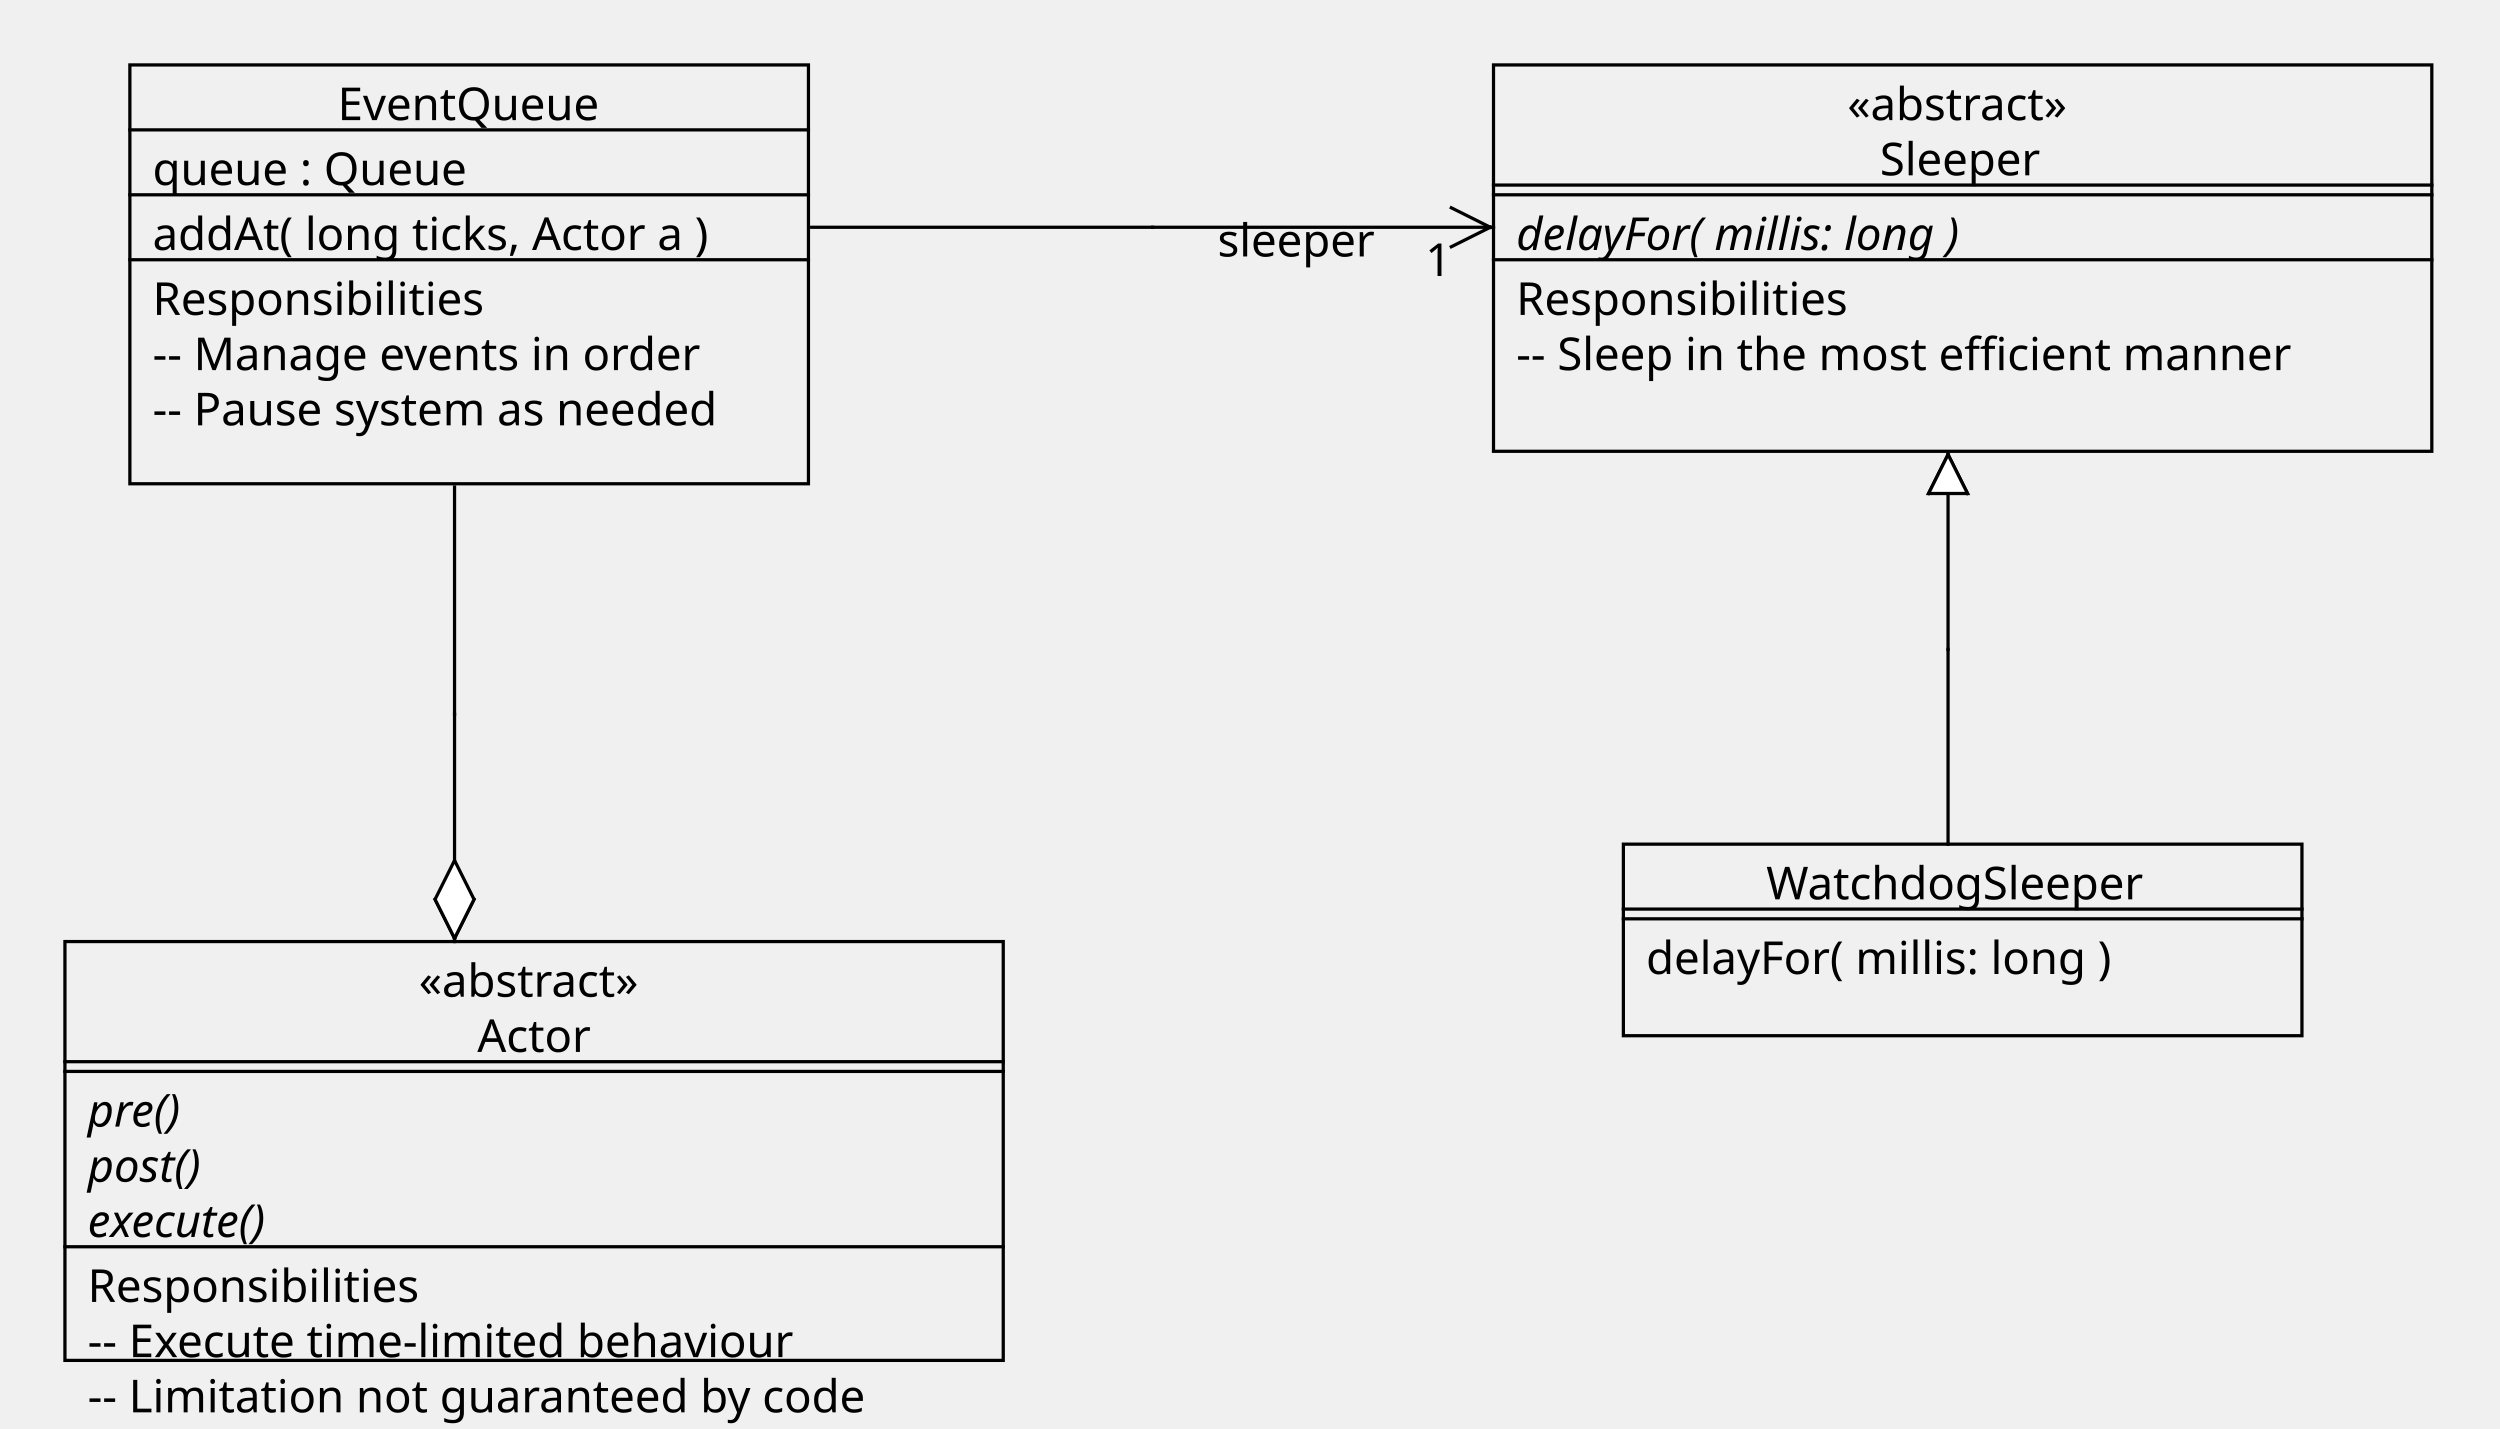
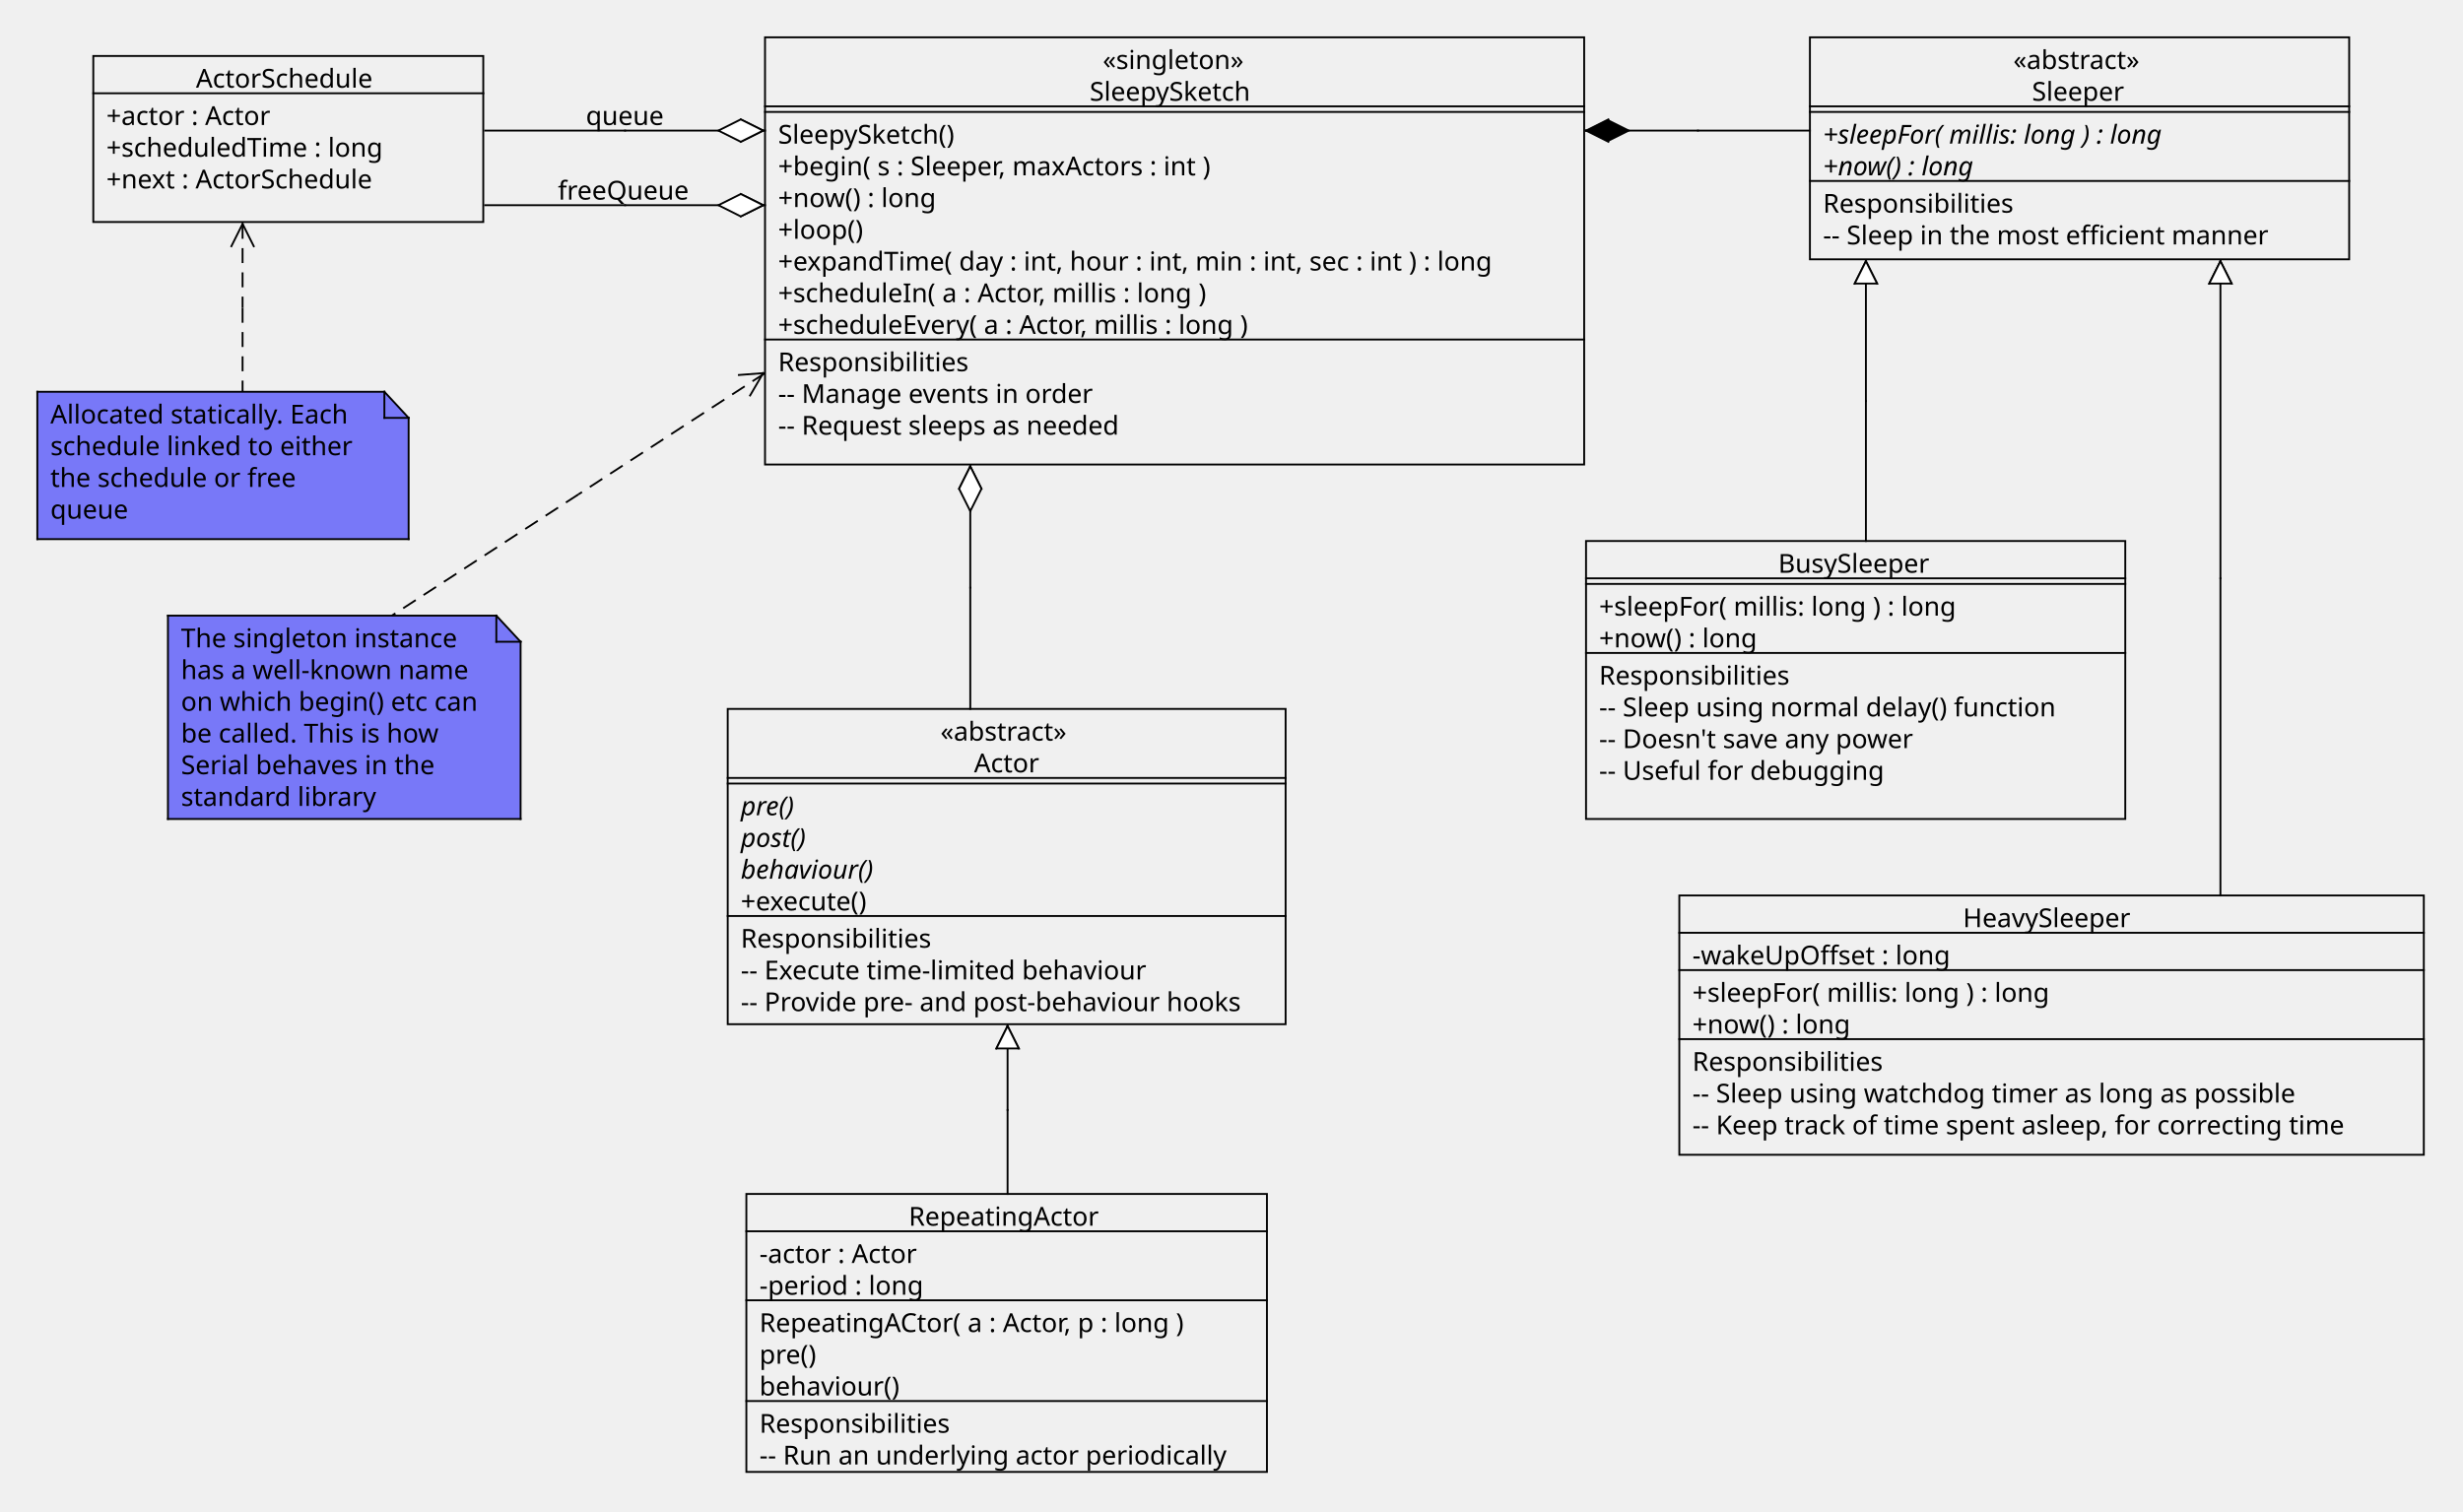
- <svg xmlns="http://www.w3.org/2000/svg" fill-opacity="1" color-rendering="auto" color-interpolation="auto" stroke="black" text-rendering="auto" stroke-linecap="square" width="770" stroke-miterlimit="10" stroke-opacity="1" shape-rendering="auto" fill="black" stroke-dasharray="none" font-weight="normal" stroke-width="1" viewBox="50 30 770 440" height="440" font-family="'Dialog'" font-style="normal" stroke-linejoin="miter" font-size="12" stroke-dashoffset="0" image-rendering="auto">
+ <svg xmlns="http://www.w3.org/2000/svg" fill-opacity="1" color-rendering="auto" color-interpolation="auto" stroke="black" text-rendering="auto" stroke-linecap="square" width="1320" stroke-miterlimit="10" stroke-opacity="1" shape-rendering="auto" fill="black" stroke-dasharray="none" font-weight="normal" stroke-width="1" viewBox="-20 -20 1320 810" height="810" font-family="'Dialog'" font-style="normal" stroke-linejoin="miter" font-size="12" stroke-dashoffset="0" image-rendering="auto">
  <defs id="genericDefs" />
  <g>
-     <g fill="white" font-size="14" font-family="sans-serif" transform="translate(90,50)" stroke="white">
-       <rect x="0" width="209" height="129" y="0" opacity="0" stroke="none" />
-       <rect fill="none" x="0" width="209" height="129" y="0" stroke="black" />
-       <text fill="black" x="64" xml:space="preserve" y="17" stroke="none">EventQueue</text>
-       <line y2="20" fill="none" x1="0" x2="209" stroke="black" y1="20" />
-       <text fill="black" x="7" xml:space="preserve" y="37" stroke="none">queue : Queue</text>
-       <line y2="40" fill="none" x1="0" x2="209" stroke="black" y1="40" />
-       <text fill="black" x="7" xml:space="preserve" y="57" stroke="none">addAt( long ticks, Actor a )</text>
-       <line y2="60" fill="none" x1="0" x2="209" stroke="black" y1="60" />
-       <text fill="black" x="7" xml:space="preserve" y="77" stroke="none">Responsibilities</text>
-       <text fill="black" x="7" xml:space="preserve" y="94" stroke="none">-- Manage events in order</text>
-       <text fill="black" x="7" xml:space="preserve" y="111" stroke="none">-- Pause system as needed</text>
-       <rect x="0" y="0" transform="translate(420,0)" width="289" height="119" opacity="0" stroke="none" />
-       <rect x="0" y="0" transform="translate(420,0)" fill="none" width="289" height="119" stroke="black" />
-       <text fill="black" x="109" xml:space="preserve" y="17" transform="translate(420,0)" stroke="none">«abstract»</text>
-       <text fill="black" x="119" xml:space="preserve" y="34" transform="translate(420,0)" stroke="none">Sleeper</text>
-       <line transform="translate(420,0)" fill="none" x1="0" x2="289" y1="37" y2="37" stroke="black" />
-       <line transform="translate(420,0)" fill="none" x1="0" x2="289" y1="40" y2="40" stroke="black" />
-       <text x="7" y="57" transform="translate(420,0)" fill="black" font-style="italic" stroke="none" xml:space="preserve">delayFor( millis: long )</text>
-       <line transform="translate(420,0)" fill="none" x1="0" x2="289" y1="60" y2="60" stroke="black" />
-       <text fill="black" x="7" xml:space="preserve" y="77" transform="translate(420,0)" stroke="none">Responsibilities</text>
-       <text fill="black" x="7" xml:space="preserve" y="94" transform="translate(420,0)" stroke="none">-- Sleep in the most efficient manner</text>
-       <rect x="0" y="0" transform="translate(460,240)" width="209" height="59" opacity="0" stroke="none" />
-       <rect x="0" y="0" transform="translate(460,240)" fill="none" width="209" height="59" stroke="black" />
-       <text fill="black" x="44" xml:space="preserve" y="17" transform="translate(460,240)" stroke="none">WatchdogSleeper</text>
-       <line transform="translate(460,240)" fill="none" x1="0" x2="209" y1="20" y2="20" stroke="black" />
-       <line transform="translate(460,240)" fill="none" x1="0" x2="209" y1="23" y2="23" stroke="black" />
-       <text fill="black" x="7" xml:space="preserve" y="40" transform="translate(460,240)" stroke="none">delayFor( millis: long )</text>
-       <line transform="translate(530,90)" fill="none" x1="30" x2="30" y1="30" y2="90" stroke="black" />
-       <line transform="translate(530,90)" fill="none" x1="30" x2="30" y1="90" y2="150" stroke="black" />
-       <line transform="translate(530,90)" fill="none" x1="30" x2="36" y1="30" y2="42" stroke="black" />
-       <line transform="translate(530,90)" fill="none" x1="30" x2="24" y1="30" y2="42" stroke="black" />
-       <polygon points=" 30 30 36 42 24 42" transform="translate(530,90)" stroke="none" />
-       <polygon fill="none" transform="translate(530,90)" points=" 30 30 36 42 24 42" stroke="black" />
-       <line transform="translate(180,20)" fill="none" x1="240" x2="135" y1="30" y2="30" stroke="black" />
-       <line transform="translate(180,20)" fill="none" x1="135" x2="30" y1="30" y2="30" stroke="black" />
-       <line transform="translate(180,20)" fill="none" x1="239" x2="227" y1="30" y2="36" stroke="black" />
-       <line transform="translate(180,20)" fill="none" x1="239" x2="227" y1="30" y2="24" stroke="black" />
-       <text fill="black" x="219" xml:space="preserve" y="45" transform="translate(180,20)" stroke="none">1</text>
-       <text fill="black" x="155" xml:space="preserve" y="39" transform="translate(180,20)" stroke="none">sleeper</text>
-       <rect x="0" y="0" transform="translate(-20,270)" width="289" height="129" opacity="0" stroke="none" />
-       <rect x="0" y="0" transform="translate(-20,270)" fill="none" width="289" height="129" stroke="black" />
-       <text fill="black" x="109" xml:space="preserve" y="17" transform="translate(-20,270)" stroke="none">«abstract»</text>
-       <text fill="black" x="127" xml:space="preserve" y="34" transform="translate(-20,270)" stroke="none">Actor</text>
-       <line transform="translate(-20,270)" fill="none" x1="0" x2="289" y1="37" y2="37" stroke="black" />
-       <line transform="translate(-20,270)" fill="none" x1="0" x2="289" y1="40" y2="40" stroke="black" />
-       <text x="7" y="57" transform="translate(-20,270)" fill="black" font-style="italic" stroke="none" xml:space="preserve">pre()</text>
-       <text x="7" y="74" transform="translate(-20,270)" fill="black" font-style="italic" stroke="none" xml:space="preserve">post()</text>
-       <text x="7" y="91" transform="translate(-20,270)" fill="black" font-style="italic" stroke="none" xml:space="preserve">execute()</text>
-       <line transform="translate(-20,270)" fill="none" x1="0" x2="289" y1="94" y2="94" stroke="black" />
-       <text fill="black" x="7" xml:space="preserve" y="111" transform="translate(-20,270)" stroke="none">Responsibilities</text>
-       <text fill="black" x="7" xml:space="preserve" y="128" transform="translate(-20,270)" stroke="none">-- Execute time-limited behaviour</text>
-       <text fill="black" x="7" xml:space="preserve" y="145" transform="translate(-20,270)" stroke="none">-- Limitation not guaranteed by code</text>
-       <line transform="translate(70,100)" fill="none" x1="30" x2="30" y1="170" y2="100" stroke="black" />
-       <line transform="translate(70,100)" fill="none" x1="30" x2="30" y1="100" y2="30" stroke="black" />
-       <line transform="translate(70,100)" fill="none" x1="30" x2="24" y1="169" y2="157" stroke="black" />
-       <line transform="translate(70,100)" fill="none" x1="30" x2="36" y1="169" y2="157" stroke="black" />
-       <polygon points=" 30 169 24 157 30 145 36 157" transform="translate(70,100)" stroke="none" />
-       <polygon fill="none" transform="translate(70,100)" points=" 30 169 24 157 30 145 36 157" stroke="black" />
+     <g fill="white" font-size="14" font-family="sans-serif" transform="translate(390,0)" stroke="white">
+       <rect x="0" width="439" height="229" y="0" opacity="0" stroke="none" />
+       <rect fill="none" x="0" width="439" height="229" y="0" stroke="black" />
+       <text fill="black" x="181" xml:space="preserve" y="17" stroke="none">«singleton»</text>
+       <text fill="black" x="174" xml:space="preserve" y="34" stroke="none">SleepySketch</text>
+       <line y2="37" fill="none" x1="0" x2="439" stroke="black" y1="37" />
+       <line y2="40" fill="none" x1="0" x2="439" stroke="black" y1="40" />
+       <text fill="black" x="7" xml:space="preserve" y="57" stroke="none">SleepySketch()</text>
+       <text fill="black" x="7" xml:space="preserve" y="74" stroke="none">+begin( s : Sleeper, maxActors : int )</text>
+       <text fill="black" x="7" xml:space="preserve" y="91" stroke="none">+now() : long</text>
+       <text fill="black" x="7" xml:space="preserve" y="108" stroke="none">+loop()</text>
+       <text fill="black" x="7" xml:space="preserve" y="125" stroke="none">+expandTime( day : int, hour : int, min : int, sec : int ) : long </text>
+       <text fill="black" x="7" xml:space="preserve" y="142" stroke="none">+scheduleIn( a : Actor, millis : long )</text>
+       <text fill="black" x="7" xml:space="preserve" y="159" stroke="none">+scheduleEvery( a : Actor, millis : long )</text>
+       <line y2="162" fill="none" x1="0" x2="439" stroke="black" y1="162" />
+       <text fill="black" x="7" xml:space="preserve" y="179" stroke="none">Responsibilities</text>
+       <text fill="black" x="7" xml:space="preserve" y="196" stroke="none">-- Manage events in order</text>
+       <text fill="black" x="7" xml:space="preserve" y="213" stroke="none">-- Request sleeps as needed</text>
+       <rect x="0" y="0" transform="translate(560,0)" width="289" height="119" opacity="0" stroke="none" />
+       <rect x="0" y="0" transform="translate(560,0)" fill="none" width="289" height="119" stroke="black" />
+       <text fill="black" x="109" xml:space="preserve" y="17" transform="translate(560,0)" stroke="none">«abstract»</text>
+       <text fill="black" x="119" xml:space="preserve" y="34" transform="translate(560,0)" stroke="none">Sleeper</text>
+       <line transform="translate(560,0)" fill="none" x1="0" x2="289" y1="37" y2="37" stroke="black" />
+       <line transform="translate(560,0)" fill="none" x1="0" x2="289" y1="40" y2="40" stroke="black" />
+       <text x="7" y="57" transform="translate(560,0)" fill="black" font-style="italic" stroke="none" xml:space="preserve">+sleepFor( millis: long ) : long</text>
+       <text x="7" y="74" transform="translate(560,0)" fill="black" font-style="italic" stroke="none" xml:space="preserve">+now() : long</text>
+       <line transform="translate(560,0)" fill="none" x1="0" x2="289" y1="77" y2="77" stroke="black" />
+       <text fill="black" x="7" xml:space="preserve" y="94" transform="translate(560,0)" stroke="none">Responsibilities</text>
+       <text fill="black" x="7" xml:space="preserve" y="111" transform="translate(560,0)" stroke="none">-- Sleep in the most efficient manner</text>
+       <rect x="0" y="0" transform="translate(490,460)" width="399" height="139" opacity="0" stroke="none" />
+       <rect x="0" y="0" transform="translate(490,460)" fill="none" width="399" height="139" stroke="black" />
+       <text fill="black" x="152" xml:space="preserve" y="17" transform="translate(490,460)" stroke="none">HeavySleeper</text>
+       <line transform="translate(490,460)" fill="none" x1="0" x2="399" y1="20" y2="20" stroke="black" />
+       <text fill="black" x="7" xml:space="preserve" y="37" transform="translate(490,460)" stroke="none">-wakeUpOffset : long</text>
+       <line transform="translate(490,460)" fill="none" x1="0" x2="399" y1="40" y2="40" stroke="black" />
+       <text fill="black" x="7" xml:space="preserve" y="57" transform="translate(490,460)" stroke="none">+sleepFor( millis: long ) : long</text>
+       <text fill="black" x="7" xml:space="preserve" y="74" transform="translate(490,460)" stroke="none">+now() : long</text>
+       <line transform="translate(490,460)" fill="none" x1="0" x2="399" y1="77" y2="77" stroke="black" />
+       <text fill="black" x="7" xml:space="preserve" y="94" transform="translate(490,460)" stroke="none">Responsibilities</text>
+       <text fill="black" x="7" xml:space="preserve" y="111" transform="translate(490,460)" stroke="none">-- Sleep using watchdog timer as long as possible</text>
+       <text fill="black" x="7" xml:space="preserve" y="128" transform="translate(490,460)" stroke="none">-- Keep track of time spent asleep, for correcting time</text>
+       <line transform="translate(750,90)" fill="none" x1="30" x2="30" y1="30" y2="200" stroke="black" />
+       <line transform="translate(750,90)" fill="none" x1="30" x2="30" y1="200" y2="370" stroke="black" />
+       <line transform="translate(750,90)" fill="none" x1="30" x2="36" y1="30" y2="42" stroke="black" />
+       <line transform="translate(750,90)" fill="none" x1="30" x2="24" y1="30" y2="42" stroke="black" />
+       <polygon points=" 30 30 36 42 24 42" transform="translate(750,90)" stroke="none" />
+       <polygon fill="none" transform="translate(750,90)" points=" 30 30 36 42 24 42" stroke="black" />
+       <rect x="0" y="0" transform="translate(-20,360)" width="299" height="169" opacity="0" stroke="none" />
+       <rect x="0" y="0" transform="translate(-20,360)" fill="none" width="299" height="169" stroke="black" />
+       <text fill="black" x="114" xml:space="preserve" y="17" transform="translate(-20,360)" stroke="none">«abstract»</text>
+       <text fill="black" x="132" xml:space="preserve" y="34" transform="translate(-20,360)" stroke="none">Actor</text>
+       <line transform="translate(-20,360)" fill="none" x1="0" x2="299" y1="37" y2="37" stroke="black" />
+       <line transform="translate(-20,360)" fill="none" x1="0" x2="299" y1="40" y2="40" stroke="black" />
+       <text x="7" y="57" transform="translate(-20,360)" fill="black" font-style="italic" stroke="none" xml:space="preserve">pre()</text>
+       <text x="7" y="74" transform="translate(-20,360)" fill="black" font-style="italic" stroke="none" xml:space="preserve">post()</text>
+       <text x="7" y="91" transform="translate(-20,360)" fill="black" font-style="italic" stroke="none" xml:space="preserve">behaviour()</text>
+       <text fill="black" x="7" xml:space="preserve" y="108" transform="translate(-20,360)" stroke="none">+execute()</text>
+       <line transform="translate(-20,360)" fill="none" x1="0" x2="299" y1="111" y2="111" stroke="black" />
+       <text fill="black" x="7" xml:space="preserve" y="128" transform="translate(-20,360)" stroke="none">Responsibilities</text>
+       <text fill="black" x="7" xml:space="preserve" y="145" transform="translate(-20,360)" stroke="none">-- Execute time-limited behaviour</text>
+       <text fill="black" x="7" xml:space="preserve" y="162" transform="translate(-20,360)" stroke="none">-- Provide pre- and post-behaviour hooks</text>
+       <rect x="0" y="0" transform="translate(440,270)" width="289" height="149" opacity="0" stroke="none" />
+       <rect x="0" y="0" transform="translate(440,270)" fill="none" width="289" height="149" stroke="black" />
+       <text fill="black" x="103" xml:space="preserve" y="17" transform="translate(440,270)" stroke="none">BusySleeper</text>
+       <line transform="translate(440,270)" fill="none" x1="0" x2="289" y1="20" y2="20" stroke="black" />
+       <line transform="translate(440,270)" fill="none" x1="0" x2="289" y1="23" y2="23" stroke="black" />
+       <text fill="black" x="7" xml:space="preserve" y="40" transform="translate(440,270)" stroke="none">+sleepFor( millis: long ) : long</text>
+       <text fill="black" x="7" xml:space="preserve" y="57" transform="translate(440,270)" stroke="none">+now() : long</text>
+       <line transform="translate(440,270)" fill="none" x1="0" x2="289" y1="60" y2="60" stroke="black" />
+       <text fill="black" x="7" xml:space="preserve" y="77" transform="translate(440,270)" stroke="none">Responsibilities</text>
+       <text fill="black" x="7" xml:space="preserve" y="94" transform="translate(440,270)" stroke="none">-- Sleep using normal delay() function</text>
+       <text fill="black" x="7" xml:space="preserve" y="111" transform="translate(440,270)" stroke="none">-- Doesn't save any power</text>
+       <text fill="black" x="7" xml:space="preserve" y="128" transform="translate(440,270)" stroke="none">-- Useful for debugging</text>
+       <line transform="translate(560,90)" fill="none" x1="30" x2="30" y1="30" y2="105" stroke="black" />
+       <line transform="translate(560,90)" fill="none" x1="30" x2="30" y1="105" y2="180" stroke="black" />
+       <line transform="translate(560,90)" fill="none" x1="30" x2="36" y1="30" y2="42" stroke="black" />
+       <line transform="translate(560,90)" fill="none" x1="30" x2="24" y1="30" y2="42" stroke="black" />
+       <polygon points=" 30 30 36 42 24 42" transform="translate(560,90)" stroke="none" />
+       <polygon fill="none" transform="translate(560,90)" points=" 30 30 36 42 24 42" stroke="black" />
+       <line transform="translate(410,20)" fill="none" x1="30" x2="90" y1="30" y2="30" stroke="black" />
+       <line transform="translate(410,20)" fill="none" x1="90" x2="150" y1="30" y2="30" stroke="black" />
+       <line transform="translate(410,20)" fill="none" x1="30" x2="42" y1="30" y2="24" stroke="black" />
+       <line transform="translate(410,20)" fill="none" x1="30" x2="42" y1="30" y2="36" stroke="black" />
+       <polygon fill="black" transform="translate(410,20)" points=" 30 30 42 24 54 30 42 36" stroke="none" />
+       <line transform="translate(80,200)" fill="none" x1="30" x2="30" y1="30" y2="95" stroke="black" />
+       <line transform="translate(80,200)" fill="none" x1="30" x2="30" y1="95" y2="160" stroke="black" />
+       <line transform="translate(80,200)" fill="none" x1="30" x2="36" y1="30" y2="42" stroke="black" />
+       <line transform="translate(80,200)" fill="none" x1="30" x2="24" y1="30" y2="42" stroke="black" />
+       <polygon points=" 30 30 36 42 30 54 24 42" transform="translate(80,200)" stroke="none" />
+       <polygon fill="none" transform="translate(80,200)" points=" 30 30 36 42 30 54 24 42" stroke="black" />
+       <rect x="0" y="0" transform="translate(-360,10)" width="209" height="89" opacity="0" stroke="none" />
+       <rect x="0" y="0" transform="translate(-360,10)" fill="none" width="209" height="89" stroke="black" />
+       <text fill="black" x="55" xml:space="preserve" y="17" transform="translate(-360,10)" stroke="none">ActorSchedule</text>
+       <line transform="translate(-360,10)" fill="none" x1="0" x2="209" y1="20" y2="20" stroke="black" />
+       <text fill="black" x="7" xml:space="preserve" y="37" transform="translate(-360,10)" stroke="none">+actor : Actor</text>
+       <text fill="black" x="7" xml:space="preserve" y="54" transform="translate(-360,10)" stroke="none">+scheduledTime : long</text>
+       <text fill="black" x="7" xml:space="preserve" y="71" transform="translate(-360,10)" stroke="none">+next : ActorSchedule</text>
+       <line transform="translate(-180,0)" fill="none" x1="180" x2="105" y1="50" y2="50" stroke="black" />
+       <line transform="translate(-180,0)" fill="none" x1="105" x2="30" y1="50" y2="50" stroke="black" />
+       <line transform="translate(-180,0)" fill="none" x1="179" x2="167" y1="50" y2="56" stroke="black" />
+       <line transform="translate(-180,0)" fill="none" x1="179" x2="167" y1="50" y2="44" stroke="black" />
+       <polygon points=" 179 50 167 56 155 50 167 44" transform="translate(-180,0)" stroke="none" />
+       <polygon fill="none" transform="translate(-180,0)" points=" 179 50 167 56 155 50 167 44" stroke="black" />
+       <text fill="black" x="84" xml:space="preserve" y="47" transform="translate(-180,0)" stroke="none">queue</text>
+       <line transform="translate(-180,40)" fill="none" x1="180" x2="105" y1="50" y2="50" stroke="black" />
+       <line transform="translate(-180,40)" fill="none" x1="105" x2="30" y1="50" y2="50" stroke="black" />
+       <line transform="translate(-180,40)" fill="none" x1="179" x2="167" y1="50" y2="56" stroke="black" />
+       <line transform="translate(-180,40)" fill="none" x1="179" x2="167" y1="50" y2="44" stroke="black" />
+       <polygon points=" 179 50 167 56 155 50 167 44" transform="translate(-180,40)" stroke="none" />
+       <polygon fill="none" transform="translate(-180,40)" points=" 179 50 167 56 155 50 167 44" stroke="black" />
+       <text fill="black" x="69" xml:space="preserve" y="47" transform="translate(-180,40)" stroke="none">freeQueue</text>
+       <polygon fill="blue" transform="translate(-390,190)" opacity="0.5" points=" 0 0 186 0 186 0 199 14 199 14 199 79 199 79 0 79 0 79 0 0" stroke="none" />
+       <text fill="black" x="7" xml:space="preserve" y="17" transform="translate(-390,190)" stroke="none">Allocated statically. Each</text>
+       <text fill="black" x="7" xml:space="preserve" y="34" transform="translate(-390,190)" stroke="none">schedule linked to either</text>
+       <text fill="black" x="7" xml:space="preserve" y="51" transform="translate(-390,190)" stroke="none">the schedule or free</text>
+       <text fill="black" x="7" xml:space="preserve" y="68" transform="translate(-390,190)" stroke="none">queue</text>
+       <line transform="translate(-390,190)" fill="none" x1="0" x2="186" y1="0" y2="0" stroke="black" />
+       <line transform="translate(-390,190)" fill="none" x1="186" x2="199" y1="0" y2="14" stroke="black" />
+       <line transform="translate(-390,190)" fill="none" x1="199" x2="199" y1="14" y2="79" stroke="black" />
+       <line transform="translate(-390,190)" fill="none" x1="199" x2="0" y1="79" y2="79" stroke="black" />
+       <line transform="translate(-390,190)" fill="none" x1="0" x2="0" y1="79" y2="0" stroke="black" />
+       <line transform="translate(-390,190)" fill="none" x1="186" x2="186" y1="0" y2="14" stroke="black" />
+       <line transform="translate(-390,190)" fill="none" x1="186" x2="199" y1="14" y2="14" stroke="black" />
+     </g>
+     <g stroke-dasharray="8,5" font-size="14" stroke-miterlimit="5" font-family="sans-serif" transform="translate(80,70)" stroke-linecap="butt">
+       <line y2="75" fill="none" x1="30" x2="30" y1="30" />
+       <line y2="120" fill="none" x1="30" x2="30" y1="75" />
+       <line stroke-linecap="square" fill="none" x1="30" x2="36" y1="30" y2="42" stroke-dasharray="none" stroke-miterlimit="10" />
+       <line stroke-linecap="square" fill="none" x1="30" x2="24" y1="30" y2="42" stroke-dasharray="none" stroke-miterlimit="10" />
+     </g>
+     <g fill="blue" font-size="14" font-family="sans-serif" transform="translate(70,310)" stroke="blue">
+       <polygon opacity="0.5" points=" 0 0 176 0 176 0 189 14 189 14 189 109 189 109 0 109 0 109 0 0" stroke="none" />
+       <text fill="black" x="7" xml:space="preserve" y="17" stroke="none">The singleton instance</text>
+       <text fill="black" x="7" xml:space="preserve" y="34" stroke="none">has a well-known name</text>
+       <text fill="black" x="7" xml:space="preserve" y="51" stroke="none">on which begin() etc can</text>
+       <text fill="black" x="7" xml:space="preserve" y="68" stroke="none">be called. This is how</text>
+       <text fill="black" x="7" xml:space="preserve" y="85" stroke="none">Serial behaves in the</text>
+       <text fill="black" x="7" xml:space="preserve" y="102" stroke="none">standard library</text>
+       <line y2="0" fill="none" x1="0" x2="176" stroke="black" y1="0" />
+       <line y2="14" fill="none" x1="176" x2="189" stroke="black" y1="0" />
+       <line y2="109" fill="none" x1="189" x2="189" stroke="black" y1="14" />
+       <line y2="109" fill="none" x1="189" x2="0" stroke="black" y1="109" />
+       <line y2="0" fill="none" x1="0" x2="0" stroke="black" y1="109" />
+       <line y2="14" fill="none" x1="176" x2="176" stroke="black" y1="0" />
+       <line y2="14" fill="none" x1="176" x2="189" stroke="black" y1="14" />
+     </g>
+     <g stroke-dasharray="8,5" font-size="14" stroke-miterlimit="5" font-family="sans-serif" transform="translate(160,150)" stroke-linecap="butt">
+       <line y2="95" fill="none" x1="230" x2="130" y1="30" />
+       <line y2="160" fill="none" x1="130" x2="30" y1="95" />
+       <line stroke-linecap="square" fill="none" x1="229" x2="222" y1="30" y2="42" stroke-dasharray="none" stroke-miterlimit="10" />
+       <line stroke-linecap="square" fill="none" x1="229" x2="216" y1="30" y2="31" stroke-dasharray="none" stroke-miterlimit="10" />
+     </g>
+     <g fill="white" font-size="14" font-family="sans-serif" transform="translate(380,620)" stroke="white">
+       <rect x="0" width="279" height="149" y="0" opacity="0" stroke="none" />
+       <rect fill="none" x="0" width="279" height="149" y="0" stroke="black" />
+       <text fill="black" x="87" xml:space="preserve" y="17" stroke="none">RepeatingActor</text>
+       <line y2="20" fill="none" x1="0" x2="279" stroke="black" y1="20" />
+       <text fill="black" x="7" xml:space="preserve" y="37" stroke="none">-actor : Actor</text>
+       <text fill="black" x="7" xml:space="preserve" y="54" stroke="none">-period : long</text>
+       <line y2="57" fill="none" x1="0" x2="279" stroke="black" y1="57" />
+       <text fill="black" x="7" xml:space="preserve" y="74" stroke="none">RepeatingACtor( a : Actor, p : long )</text>
+       <text fill="black" x="7" xml:space="preserve" y="91" stroke="none">pre()</text>
+       <text fill="black" x="7" xml:space="preserve" y="108" stroke="none">behaviour()</text>
+       <line y2="111" fill="none" x1="0" x2="279" stroke="black" y1="111" />
+       <text fill="black" x="7" xml:space="preserve" y="128" stroke="none">Responsibilities</text>
+       <text fill="black" x="7" xml:space="preserve" y="145" stroke="none">-- Run an underlying actor periodically</text>
+       <line transform="translate(110,-120)" fill="none" x1="30" x2="30" y1="30" y2="75" stroke="black" />
+       <line transform="translate(110,-120)" fill="none" x1="30" x2="30" y1="75" y2="120" stroke="black" />
+       <line transform="translate(110,-120)" fill="none" x1="30" x2="36" y1="30" y2="42" stroke="black" />
+       <line transform="translate(110,-120)" fill="none" x1="30" x2="24" y1="30" y2="42" stroke="black" />
+       <polygon points=" 30 30 36 42 24 42" transform="translate(110,-120)" stroke="none" />
+       <polygon fill="none" transform="translate(110,-120)" points=" 30 30 36 42 24 42" stroke="black" />
    </g>
  </g>
</svg>
